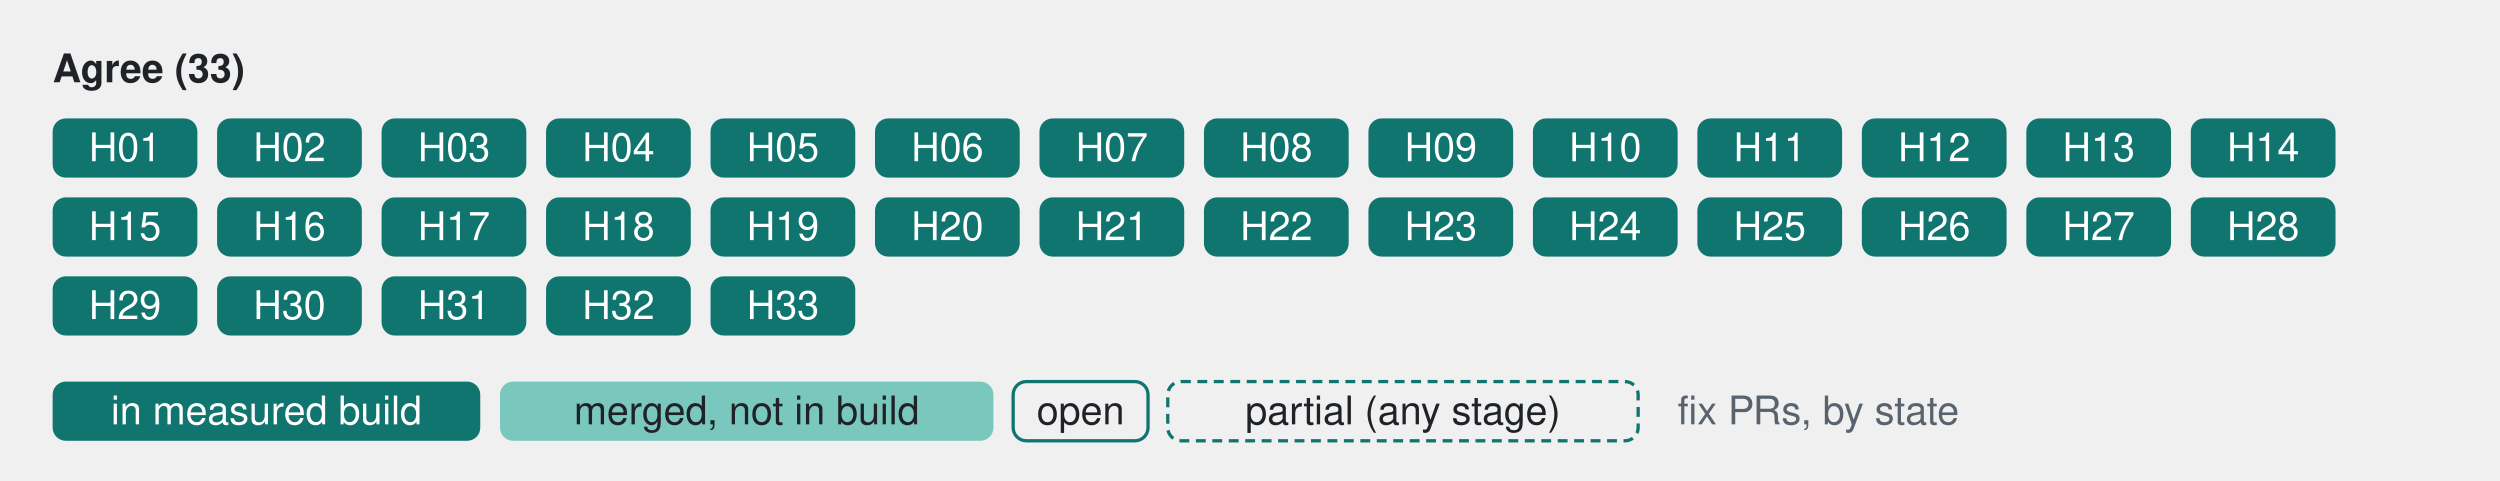
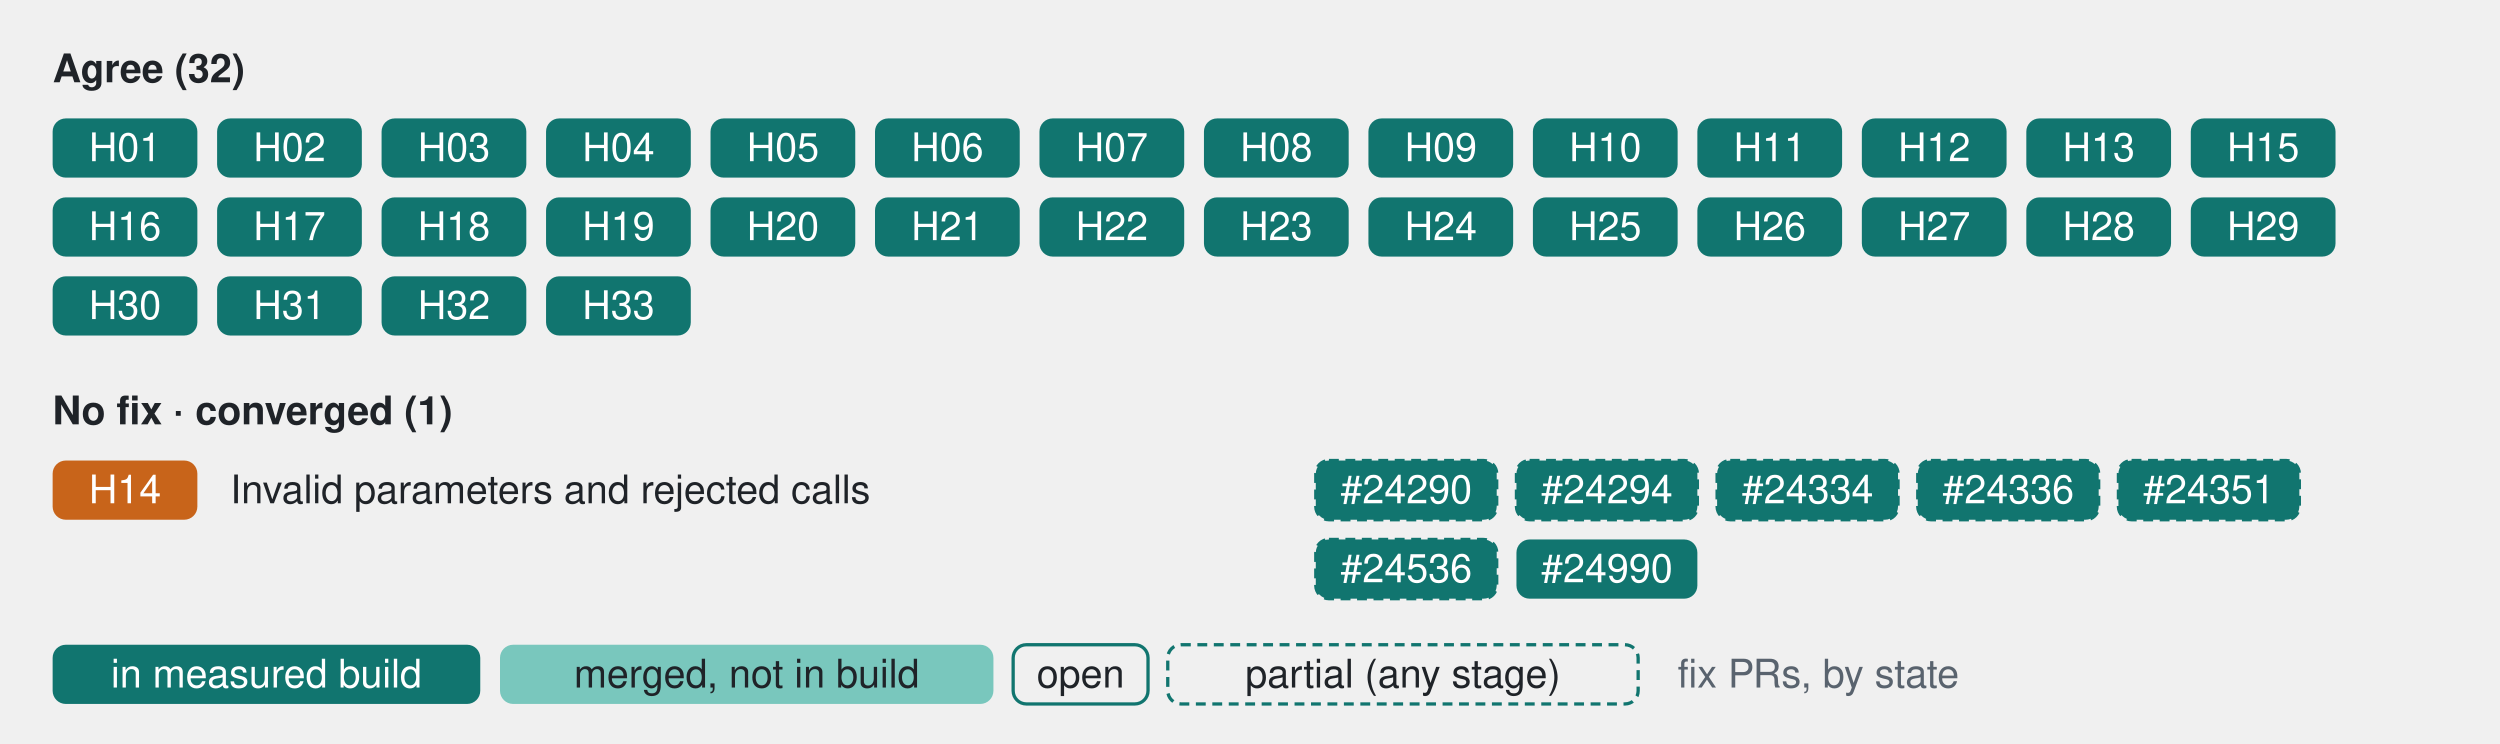
- <svg xmlns="http://www.w3.org/2000/svg" width="760" height="146" viewBox="0 0 760 146" role="img" aria-labelledby="title">
+ <svg xmlns="http://www.w3.org/2000/svg" width="760" height="226" viewBox="0 0 760 226" role="img" aria-labelledby="title">
  <style>text{font-family:-apple-system,BlinkMacSystemFont,"Segoe UI",Helvetica,Arial,sans-serif;font-size:12px}.head{font-weight:600}.partial{stroke-dasharray:3 2}.label{fill:#1f2328}.muted{fill:#59636e}.pr{fill:none;stroke:#11756f}.edge{stroke:#11756f}.b-agree{fill:#11756f}.n-agree{fill:#ffffff}.b-fix{fill:#79c7bd}.n-fix{fill:#1f2328}.b-converged{fill:#c8641a}.n-converged{fill:#ffffff}.b-review{fill:#f2b36b}.n-review{fill:#1f2328}.b-policy{fill:#8172c4}.n-policy{fill:#ffffff}.b-unmeasured{fill:#dde1e6}.n-unmeasured{fill:#1f2328}@media (prefers-color-scheme:dark){.label{fill:#e6edf3}.muted{fill:#9198a1}.pr{fill:none;stroke:#3aa59a}.edge{stroke:#3aa59a}.b-agree{fill:#3aa59a}.n-agree{fill:#0d1117}.b-fix{fill:#1a6b62}.n-fix{fill:#ffffff}.b-converged{fill:#e5843a}.n-converged{fill:#0d1117}.b-review{fill:#8f5420}.n-review{fill:#ffffff}.b-policy{fill:#9b8fe0}.n-policy{fill:#0d1117}.b-unmeasured{fill:#2d333b}.n-unmeasured{fill:#e6edf3}}</style>
-   <text class="label head" x="16" y="25">Agree (33)</text>
+   <text class="label head" x="16" y="25">Agree (32)</text>
  <rect class="b-agree" x="16" y="36" width="44" height="18" rx="4" />
  <text class="n-agree" x="38" y="49" text-anchor="middle">H01</text>
  <rect class="b-agree" x="66" y="36" width="44" height="18" rx="4" />
  <text class="n-agree" x="88" y="49" text-anchor="middle">H02</text>
  <rect class="b-agree" x="116" y="36" width="44" height="18" rx="4" />
  <text class="n-agree" x="138" y="49" text-anchor="middle">H03</text>
  <rect class="b-agree" x="166" y="36" width="44" height="18" rx="4" />
  <text class="n-agree" x="188" y="49" text-anchor="middle">H04</text>
  <rect class="b-agree" x="216" y="36" width="44" height="18" rx="4" />
  <text class="n-agree" x="238" y="49" text-anchor="middle">H05</text>
  <rect class="b-agree" x="266" y="36" width="44" height="18" rx="4" />
  <text class="n-agree" x="288" y="49" text-anchor="middle">H06</text>
  <rect class="b-agree" x="316" y="36" width="44" height="18" rx="4" />
  <text class="n-agree" x="338" y="49" text-anchor="middle">H07</text>
  <rect class="b-agree" x="366" y="36" width="44" height="18" rx="4" />
  <text class="n-agree" x="388" y="49" text-anchor="middle">H08</text>
  <rect class="b-agree" x="416" y="36" width="44" height="18" rx="4" />
  <text class="n-agree" x="438" y="49" text-anchor="middle">H09</text>
  <rect class="b-agree" x="466" y="36" width="44" height="18" rx="4" />
  <text class="n-agree" x="488" y="49" text-anchor="middle">H10</text>
  <rect class="b-agree" x="516" y="36" width="44" height="18" rx="4" />
  <text class="n-agree" x="538" y="49" text-anchor="middle">H11</text>
  <rect class="b-agree" x="566" y="36" width="44" height="18" rx="4" />
  <text class="n-agree" x="588" y="49" text-anchor="middle">H12</text>
  <rect class="b-agree" x="616" y="36" width="44" height="18" rx="4" />
  <text class="n-agree" x="638" y="49" text-anchor="middle">H13</text>
  <rect class="b-agree" x="666" y="36" width="44" height="18" rx="4" />
-   <text class="n-agree" x="688" y="49" text-anchor="middle">H14</text>
+   <text class="n-agree" x="688" y="49" text-anchor="middle">H15</text>
  <rect class="b-agree" x="16" y="60" width="44" height="18" rx="4" />
-   <text class="n-agree" x="38" y="73" text-anchor="middle">H15</text>
+   <text class="n-agree" x="38" y="73" text-anchor="middle">H16</text>
  <rect class="b-agree" x="66" y="60" width="44" height="18" rx="4" />
-   <text class="n-agree" x="88" y="73" text-anchor="middle">H16</text>
+   <text class="n-agree" x="88" y="73" text-anchor="middle">H17</text>
  <rect class="b-agree" x="116" y="60" width="44" height="18" rx="4" />
-   <text class="n-agree" x="138" y="73" text-anchor="middle">H17</text>
+   <text class="n-agree" x="138" y="73" text-anchor="middle">H18</text>
  <rect class="b-agree" x="166" y="60" width="44" height="18" rx="4" />
-   <text class="n-agree" x="188" y="73" text-anchor="middle">H18</text>
+   <text class="n-agree" x="188" y="73" text-anchor="middle">H19</text>
  <rect class="b-agree" x="216" y="60" width="44" height="18" rx="4" />
-   <text class="n-agree" x="238" y="73" text-anchor="middle">H19</text>
+   <text class="n-agree" x="238" y="73" text-anchor="middle">H20</text>
  <rect class="b-agree" x="266" y="60" width="44" height="18" rx="4" />
-   <text class="n-agree" x="288" y="73" text-anchor="middle">H20</text>
+   <text class="n-agree" x="288" y="73" text-anchor="middle">H21</text>
  <rect class="b-agree" x="316" y="60" width="44" height="18" rx="4" />
-   <text class="n-agree" x="338" y="73" text-anchor="middle">H21</text>
+   <text class="n-agree" x="338" y="73" text-anchor="middle">H22</text>
  <rect class="b-agree" x="366" y="60" width="44" height="18" rx="4" />
-   <text class="n-agree" x="388" y="73" text-anchor="middle">H22</text>
+   <text class="n-agree" x="388" y="73" text-anchor="middle">H23</text>
  <rect class="b-agree" x="416" y="60" width="44" height="18" rx="4" />
-   <text class="n-agree" x="438" y="73" text-anchor="middle">H23</text>
+   <text class="n-agree" x="438" y="73" text-anchor="middle">H24</text>
  <rect class="b-agree" x="466" y="60" width="44" height="18" rx="4" />
-   <text class="n-agree" x="488" y="73" text-anchor="middle">H24</text>
+   <text class="n-agree" x="488" y="73" text-anchor="middle">H25</text>
  <rect class="b-agree" x="516" y="60" width="44" height="18" rx="4" />
-   <text class="n-agree" x="538" y="73" text-anchor="middle">H25</text>
+   <text class="n-agree" x="538" y="73" text-anchor="middle">H26</text>
  <rect class="b-agree" x="566" y="60" width="44" height="18" rx="4" />
-   <text class="n-agree" x="588" y="73" text-anchor="middle">H26</text>
+   <text class="n-agree" x="588" y="73" text-anchor="middle">H27</text>
  <rect class="b-agree" x="616" y="60" width="44" height="18" rx="4" />
-   <text class="n-agree" x="638" y="73" text-anchor="middle">H27</text>
+   <text class="n-agree" x="638" y="73" text-anchor="middle">H28</text>
  <rect class="b-agree" x="666" y="60" width="44" height="18" rx="4" />
-   <text class="n-agree" x="688" y="73" text-anchor="middle">H28</text>
+   <text class="n-agree" x="688" y="73" text-anchor="middle">H29</text>
  <rect class="b-agree" x="16" y="84" width="44" height="18" rx="4" />
-   <text class="n-agree" x="38" y="97" text-anchor="middle">H29</text>
+   <text class="n-agree" x="38" y="97" text-anchor="middle">H30</text>
  <rect class="b-agree" x="66" y="84" width="44" height="18" rx="4" />
-   <text class="n-agree" x="88" y="97" text-anchor="middle">H30</text>
+   <text class="n-agree" x="88" y="97" text-anchor="middle">H31</text>
  <rect class="b-agree" x="116" y="84" width="44" height="18" rx="4" />
-   <text class="n-agree" x="138" y="97" text-anchor="middle">H31</text>
+   <text class="n-agree" x="138" y="97" text-anchor="middle">H32</text>
  <rect class="b-agree" x="166" y="84" width="44" height="18" rx="4" />
-   <text class="n-agree" x="188" y="97" text-anchor="middle">H32</text>
-   <rect class="b-agree" x="216" y="84" width="44" height="18" rx="4" />
-   <text class="n-agree" x="238" y="97" text-anchor="middle">H33</text>
-   <rect class="b-agree" x="16" y="116" width="130" height="18" rx="4" />
-   <text class="n-agree" x="81" y="129" text-anchor="middle">in measured build</text>
-   <rect class="b-fix" x="152" y="116" width="150" height="18" rx="4" />
-   <text class="n-fix" x="227" y="129" text-anchor="middle">merged, not in build</text>
-   <rect class="pr" x="308" y="116" width="41" height="18" rx="4" />
-   <text class="label" x="328.5" y="129" text-anchor="middle">open</text>
-   <rect class="pr partial" x="355" y="116" width="143" height="18" rx="4" />
-   <text class="label" x="426.5" y="129" text-anchor="middle">partial (any stage)</text>
-   <text class="muted" x="510" y="129">fix PRs, by state</text>
+   <text class="n-agree" x="188" y="97" text-anchor="middle">H33</text>
+   <text class="label head" x="16" y="129">No fix · converged (1)</text>
+   <rect class="b-converged" x="16" y="140" width="44" height="18" rx="4" />
+   <text class="n-converged" x="38" y="153" text-anchor="middle">H14</text>
+   <text class="label" x="70" y="153">Invalid parameters and rejected calls</text>
+   <rect class="b-agree edge partial" x="400" y="140" width="55" height="18" rx="4" />
+   <text class="n-agree" x="427.5" y="153" text-anchor="middle">#24290</text>
+   <rect class="b-agree edge partial" x="461" y="140" width="55" height="18" rx="4" />
+   <text class="n-agree" x="488.5" y="153" text-anchor="middle">#24294</text>
+   <rect class="b-agree edge partial" x="522" y="140" width="55" height="18" rx="4" />
+   <text class="n-agree" x="549.5" y="153" text-anchor="middle">#24334</text>
+   <rect class="b-agree edge partial" x="583" y="140" width="55" height="18" rx="4" />
+   <text class="n-agree" x="610.5" y="153" text-anchor="middle">#24336</text>
+   <rect class="b-agree edge partial" x="644" y="140" width="55" height="18" rx="4" />
+   <text class="n-agree" x="671.5" y="153" text-anchor="middle">#24351</text>
+   <rect class="b-agree edge partial" x="400" y="164" width="55" height="18" rx="4" />
+   <text class="n-agree" x="427.5" y="177" text-anchor="middle">#24536</text>
+   <rect class="b-agree" x="461" y="164" width="55" height="18" rx="4" />
+   <text class="n-agree" x="488.5" y="177" text-anchor="middle">#24990</text>
+   <rect class="b-agree" x="16" y="196" width="130" height="18" rx="4" />
+   <text class="n-agree" x="81" y="209" text-anchor="middle">in measured build</text>
+   <rect class="b-fix" x="152" y="196" width="150" height="18" rx="4" />
+   <text class="n-fix" x="227" y="209" text-anchor="middle">merged, not in build</text>
+   <rect class="pr" x="308" y="196" width="41" height="18" rx="4" />
+   <text class="label" x="328.5" y="209" text-anchor="middle">open</text>
+   <rect class="pr partial" x="355" y="196" width="143" height="18" rx="4" />
+   <text class="label" x="426.5" y="209" text-anchor="middle">partial (any stage)</text>
+   <text class="muted" x="510" y="209">fix PRs, by state</text>
</svg>
